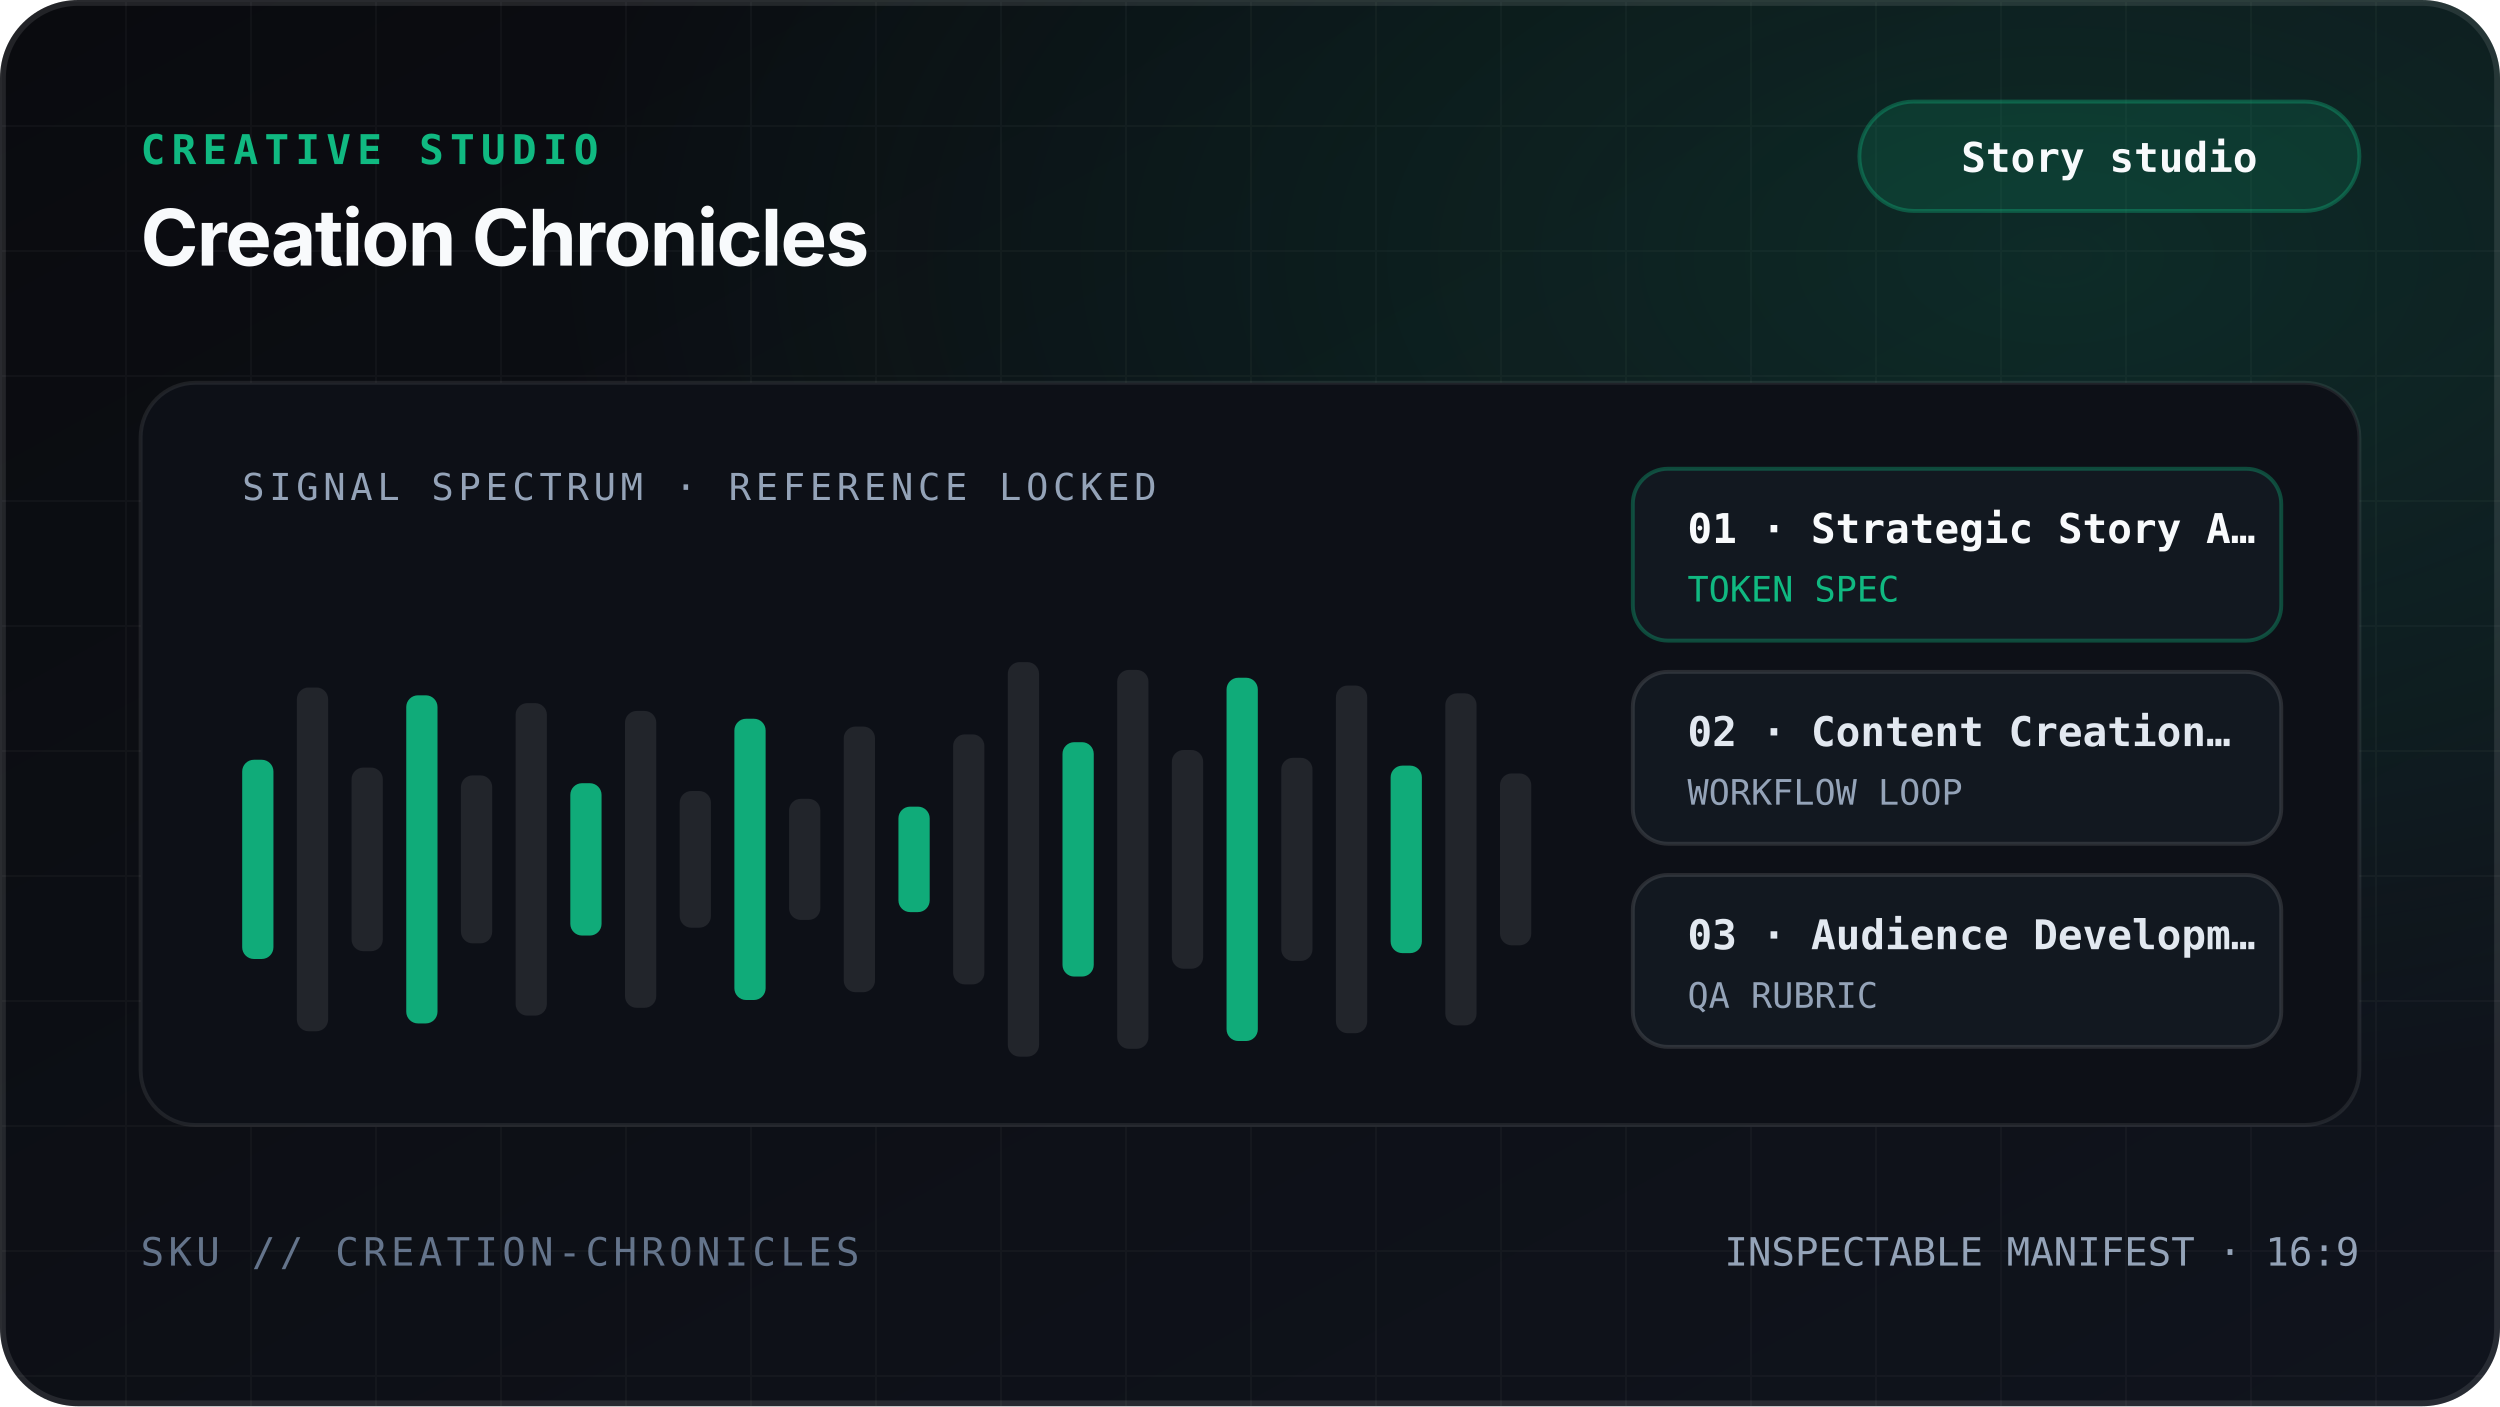
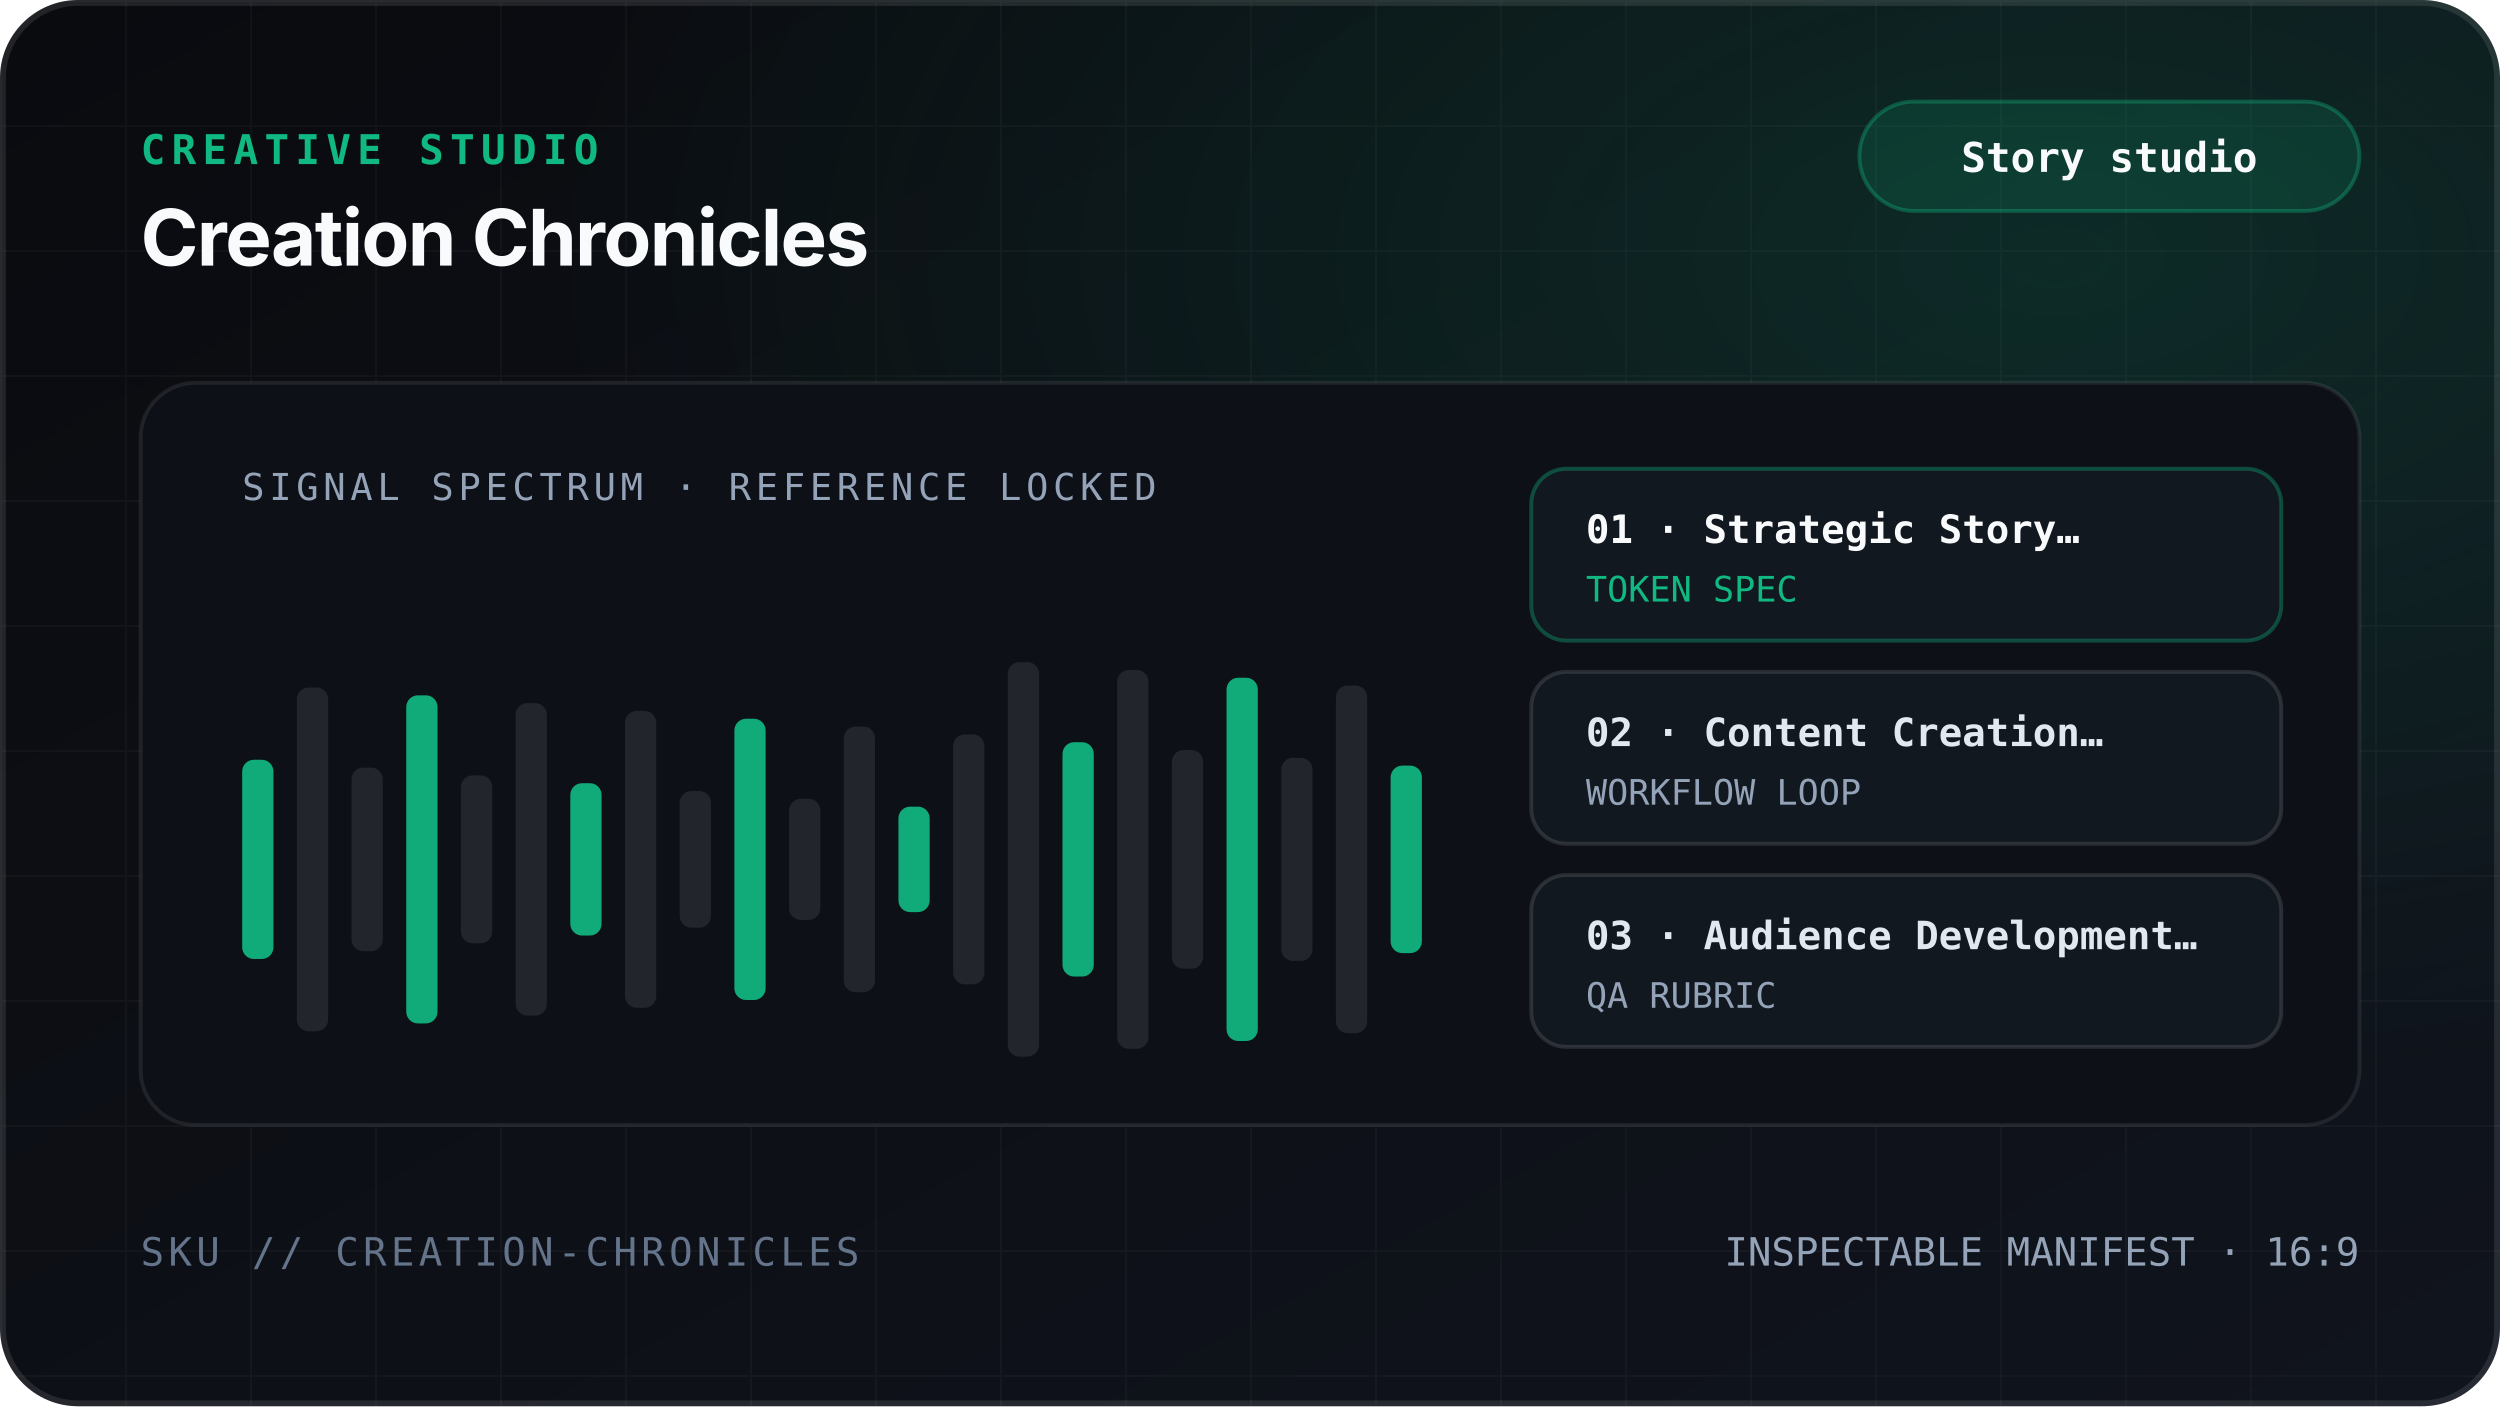
<svg xmlns="http://www.w3.org/2000/svg" viewBox="0 0 640 360" width="640" height="360" role="img" aria-labelledby="title-creation-chronicles desc-creation-chronicles">
  <defs>
    <linearGradient id="bg-creation-chronicles" x1="0" y1="0" x2="1" y2="1">
      <stop offset="0%" stop-color="#0A0B0F" />
      <stop offset="100%" stop-color="#10141D" />
    </linearGradient>
    <radialGradient id="glow-creation-chronicles" cx="82%" cy="18%" r="60%">
      <stop offset="0%" stop-color="#10B981" stop-opacity="0.16" />
      <stop offset="100%" stop-color="#10B981" stop-opacity="0" />
    </radialGradient>
    <pattern id="grid-creation-chronicles" width="32" height="32" patternUnits="userSpaceOnUse">
      <path d="M 32 0 L 0 0 0 32" fill="none" stroke="rgba(255,255,255,0.028)" stroke-width="1" />
    </pattern>
  </defs>
  <rect width="640" height="360" rx="20" fill="url(#bg-creation-chronicles)" />
  <rect width="640" height="360" rx="20" fill="url(#grid-creation-chronicles)" />
  <rect width="640" height="360" rx="20" fill="url(#glow-creation-chronicles)" />
  <rect x="0.75" y="0.75" width="638.5" height="358.5" rx="19.25" fill="none" stroke="rgba(255,255,255,0.10)" stroke-width="1.5" />
  <text x="36" y="42" fill="#10B981" font-family="ui-monospace, SFMono-Regular, Consolas, monospace" font-size="10.5" font-weight="600" letter-spacing="1.6">CREATIVE STUDIO</text>
  <text x="36" y="68" fill="#F8FAFC" font-family="ui-sans-serif, system-ui, -apple-system, sans-serif" font-size="20" font-weight="700" letter-spacing="-0.4">Creation Chronicles</text>
  <rect x="476" y="26" width="128" height="28" rx="14" fill="rgba(16, 185, 129, 0.14)" stroke="rgba(16, 185, 129, 0.34)" />
  <text x="540" y="44" text-anchor="middle" fill="#F8FAFC" font-family="ui-monospace, SFMono-Regular, Consolas, monospace" font-size="10.5" font-weight="600">Story studio</text>
  <g transform="translate(36, 98)">
    <rect x="0" y="0" width="568" height="190" rx="14" fill="#0D1017" stroke="rgba(255,255,255,0.08)" />
    <text x="26" y="30" fill="#94A3B8" font-family="ui-monospace, SFMono-Regular, Consolas, monospace" font-size="9.5" letter-spacing="1.2">SIGNAL SPECTRUM · REFERENCE LOCKED</text>
    <rect x="26" y="96.5" width="8" height="51" rx="3" fill="#10B981" opacity="0.92" />
    <rect x="40" y="78.0" width="8" height="88" rx="3" fill="rgba(255,255,255,0.16)" opacity="0.55" />
    <rect x="54" y="98.5" width="8" height="47" rx="3" fill="rgba(255,255,255,0.16)" opacity="0.55" />
    <rect x="68" y="80.0" width="8" height="84" rx="3" fill="#10B981" opacity="0.92" />
    <rect x="82" y="100.5" width="8" height="43" rx="3" fill="rgba(255,255,255,0.16)" opacity="0.55" />
    <rect x="96" y="82.0" width="8" height="80" rx="3" fill="rgba(255,255,255,0.16)" opacity="0.55" />
    <rect x="110" y="102.5" width="8" height="39" rx="3" fill="#10B981" opacity="0.92" />
    <rect x="124" y="84.0" width="8" height="76" rx="3" fill="rgba(255,255,255,0.16)" opacity="0.55" />
    <rect x="138" y="104.5" width="8" height="35" rx="3" fill="rgba(255,255,255,0.16)" opacity="0.55" />
    <rect x="152" y="86.0" width="8" height="72" rx="3" fill="#10B981" opacity="0.92" />
    <rect x="166" y="106.5" width="8" height="31" rx="3" fill="rgba(255,255,255,0.16)" opacity="0.55" />
    <rect x="180" y="88.0" width="8" height="68" rx="3" fill="rgba(255,255,255,0.16)" opacity="0.55" />
    <rect x="194" y="108.5" width="8" height="27" rx="3" fill="#10B981" opacity="0.92" />
    <rect x="208" y="90.0" width="8" height="64" rx="3" fill="rgba(255,255,255,0.16)" opacity="0.55" />
    <rect x="222" y="71.5" width="8" height="101" rx="3" fill="rgba(255,255,255,0.16)" opacity="0.55" />
    <rect x="236" y="92.0" width="8" height="60" rx="3" fill="#10B981" opacity="0.92" />
    <rect x="250" y="73.5" width="8" height="97" rx="3" fill="rgba(255,255,255,0.16)" opacity="0.55" />
    <rect x="264" y="94.0" width="8" height="56" rx="3" fill="rgba(255,255,255,0.16)" opacity="0.55" />
    <rect x="278" y="75.5" width="8" height="93" rx="3" fill="#10B981" opacity="0.92" />
    <rect x="292" y="96.0" width="8" height="52" rx="3" fill="rgba(255,255,255,0.16)" opacity="0.55" />
    <rect x="306" y="77.5" width="8" height="89" rx="3" fill="rgba(255,255,255,0.16)" opacity="0.55" />
    <rect x="320" y="98.0" width="8" height="48" rx="3" fill="#10B981" opacity="0.92" />
-     <rect x="334" y="79.5" width="8" height="85" rx="3" fill="rgba(255,255,255,0.16)" opacity="0.55" />
-     <rect x="348" y="100.0" width="8" height="44" rx="3" fill="rgba(255,255,255,0.16)" opacity="0.55" />
-     <rect x="382" y="22" width="166" height="44" rx="9" fill="#121820" stroke="rgba(16, 185, 129, 0.34)" />
-     <text x="396" y="41" fill="#F8FAFC" font-family="ui-monospace, SFMono-Regular, Consolas, monospace" font-size="10.5" font-weight="600">01 · Strategic Story A…</text>
-     <text x="396" y="56" fill="#10B981" font-family="ui-monospace, SFMono-Regular, Consolas, monospace" font-size="9">TOKEN SPEC</text>
-     <rect x="382" y="74" width="166" height="44" rx="9" fill="#121820" stroke="rgba(255,255,255,0.12)" />
-     <text x="396" y="93" fill="#E2E8F0" font-family="ui-monospace, SFMono-Regular, Consolas, monospace" font-size="10.5" font-weight="600">02 · Content Creation…</text>
-     <text x="396" y="108" fill="#94A3B8" font-family="ui-monospace, SFMono-Regular, Consolas, monospace" font-size="9">WORKFLOW LOOP</text>
-     <rect x="382" y="126" width="166" height="44" rx="9" fill="#121820" stroke="rgba(255,255,255,0.12)" />
-     <text x="396" y="145" fill="#E2E8F0" font-family="ui-monospace, SFMono-Regular, Consolas, monospace" font-size="10.5" font-weight="600">03 · Audience Developm…</text>
-     <text x="396" y="160" fill="#94A3B8" font-family="ui-monospace, SFMono-Regular, Consolas, monospace" font-size="9">QA RUBRIC</text>
+     <rect x="356" y="22" width="192" height="44" rx="9" fill="#121820" stroke="rgba(16, 185, 129, 0.34)" />
+     <text x="370" y="41" fill="#F8FAFC" font-family="ui-monospace, SFMono-Regular, Consolas, monospace" font-size="10" font-weight="600">01 · Strategic Story…</text>
+     <text x="370" y="56" fill="#10B981" font-family="ui-monospace, SFMono-Regular, Consolas, monospace" font-size="9">TOKEN SPEC</text>
+     <rect x="356" y="74" width="192" height="44" rx="9" fill="#121820" stroke="rgba(255,255,255,0.12)" />
+     <text x="370" y="93" fill="#E2E8F0" font-family="ui-monospace, SFMono-Regular, Consolas, monospace" font-size="10" font-weight="600">02 · Content Creation…</text>
+     <text x="370" y="108" fill="#94A3B8" font-family="ui-monospace, SFMono-Regular, Consolas, monospace" font-size="9">WORKFLOW LOOP</text>
+     <rect x="356" y="126" width="192" height="44" rx="9" fill="#121820" stroke="rgba(255,255,255,0.12)" />
+     <text x="370" y="145" fill="#E2E8F0" font-family="ui-monospace, SFMono-Regular, Consolas, monospace" font-size="10" font-weight="600">03 · Audience Development…</text>
+     <text x="370" y="160" fill="#94A3B8" font-family="ui-monospace, SFMono-Regular, Consolas, monospace" font-size="9">QA RUBRIC</text>
  </g>
  <text x="36" y="324" fill="#64748B" font-family="ui-monospace, SFMono-Regular, Consolas, monospace" font-size="10" letter-spacing="1.1">SKU // CREATION-CHRONICLES</text>
  <text x="604" y="324" text-anchor="end" fill="#94A3B8" font-family="ui-monospace, SFMono-Regular, Consolas, monospace" font-size="10">INSPECTABLE MANIFEST · 16:9</text>
</svg>
